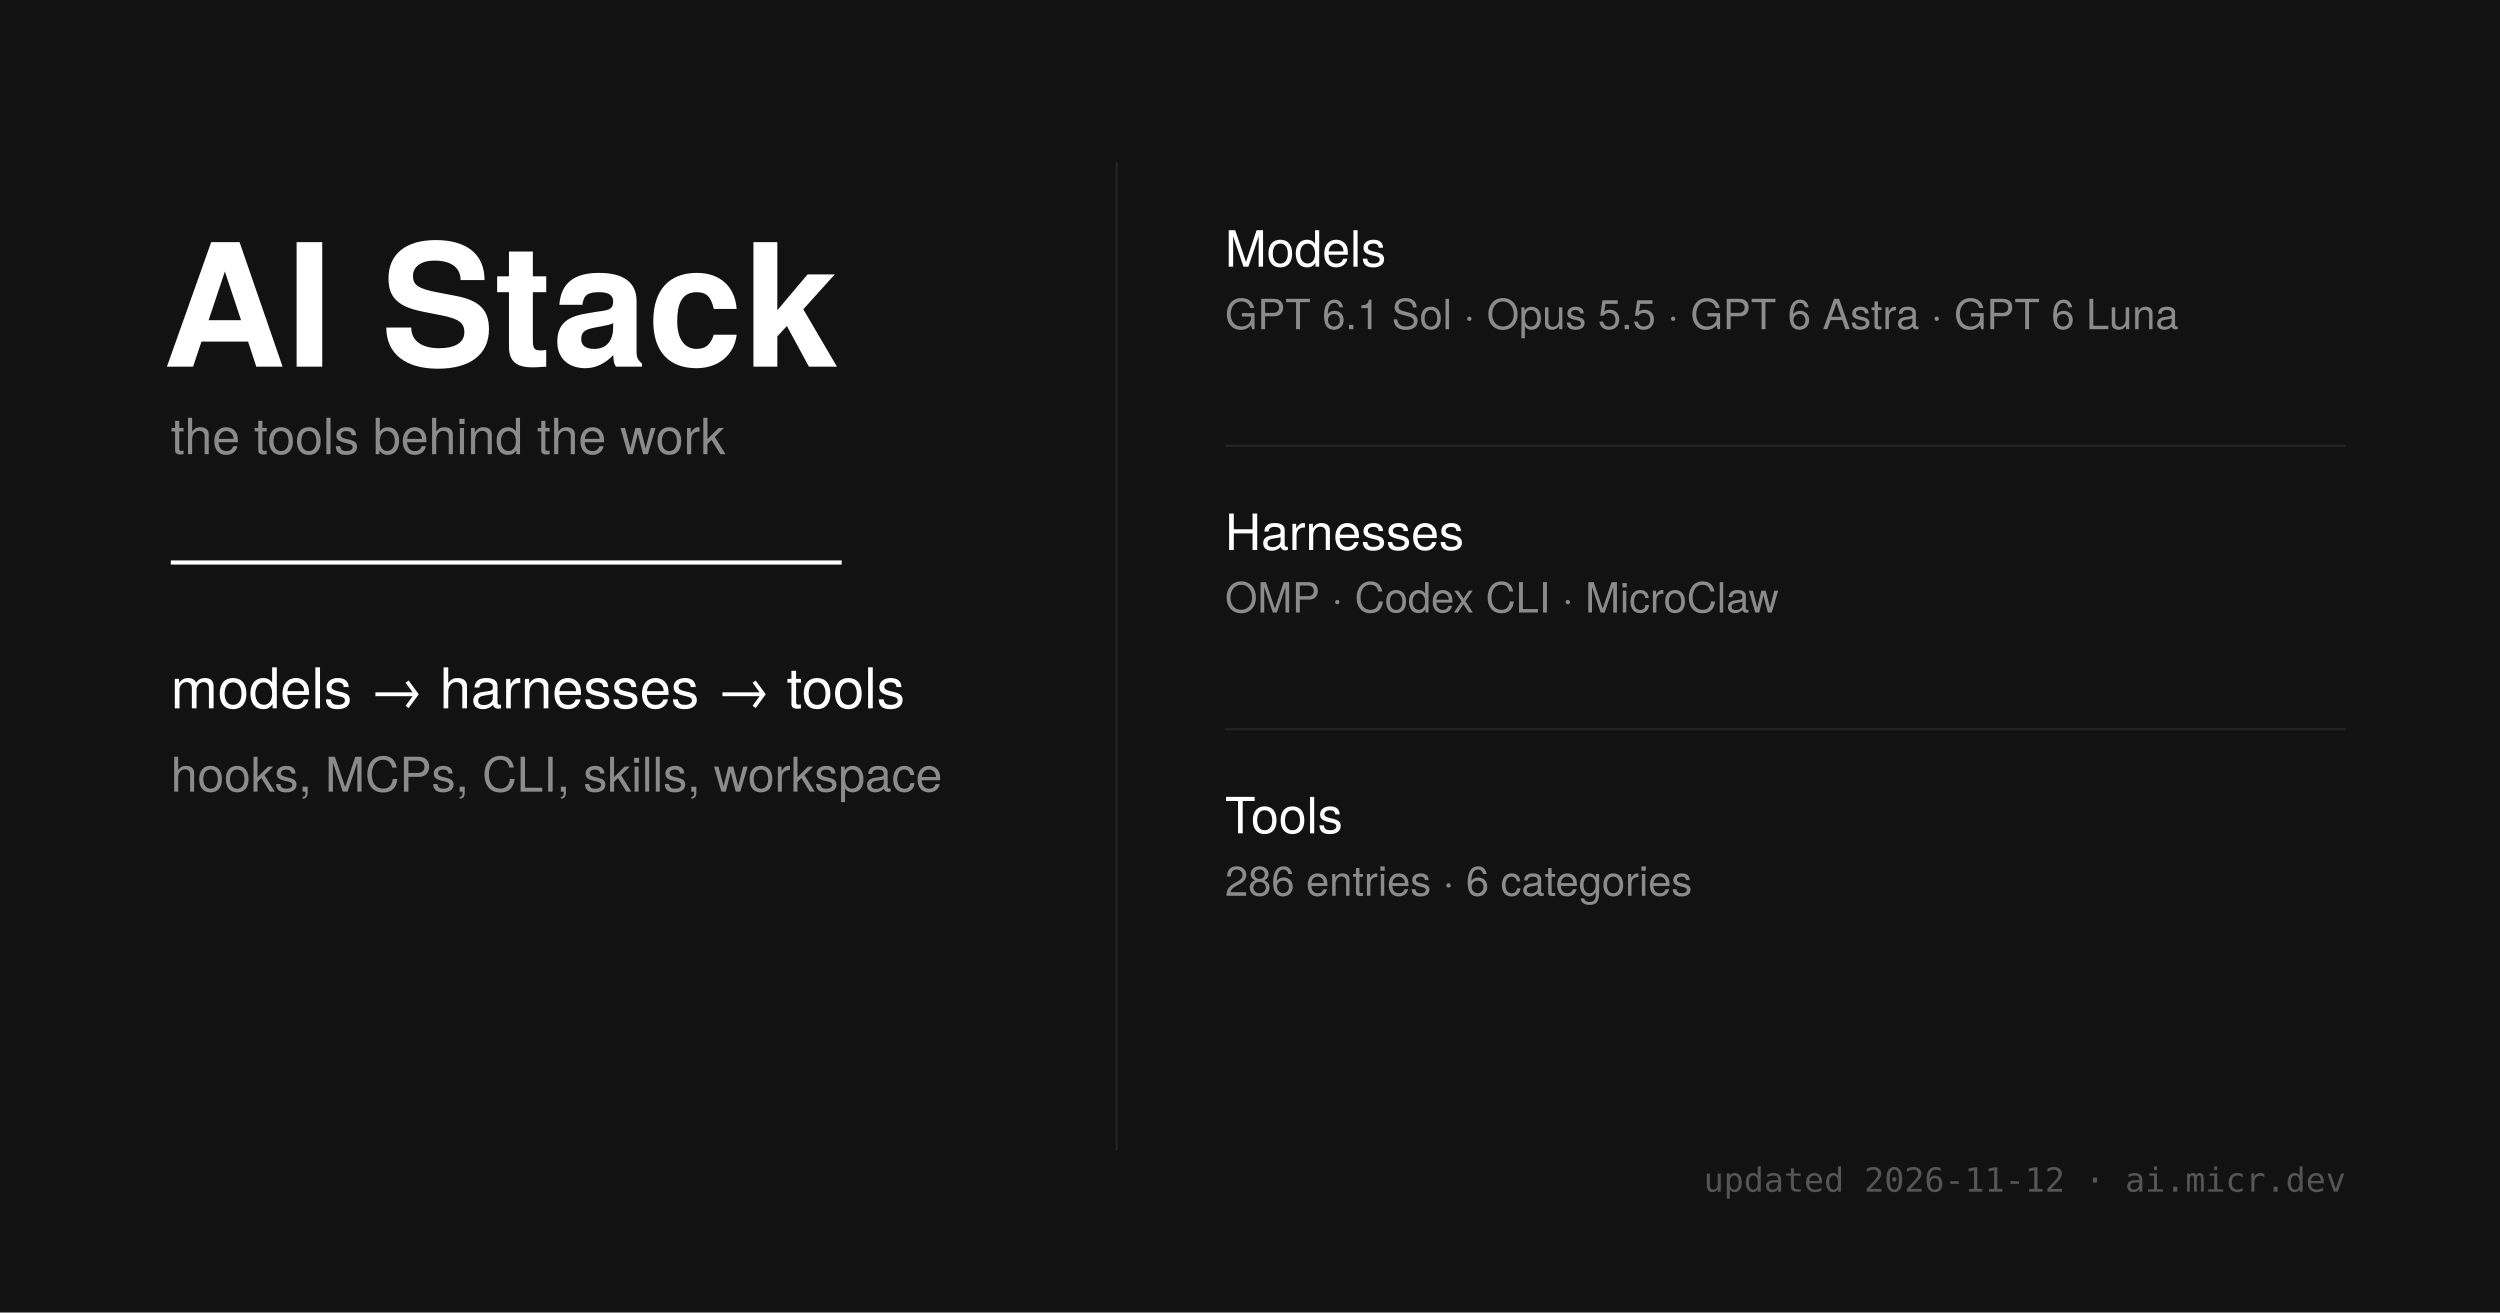
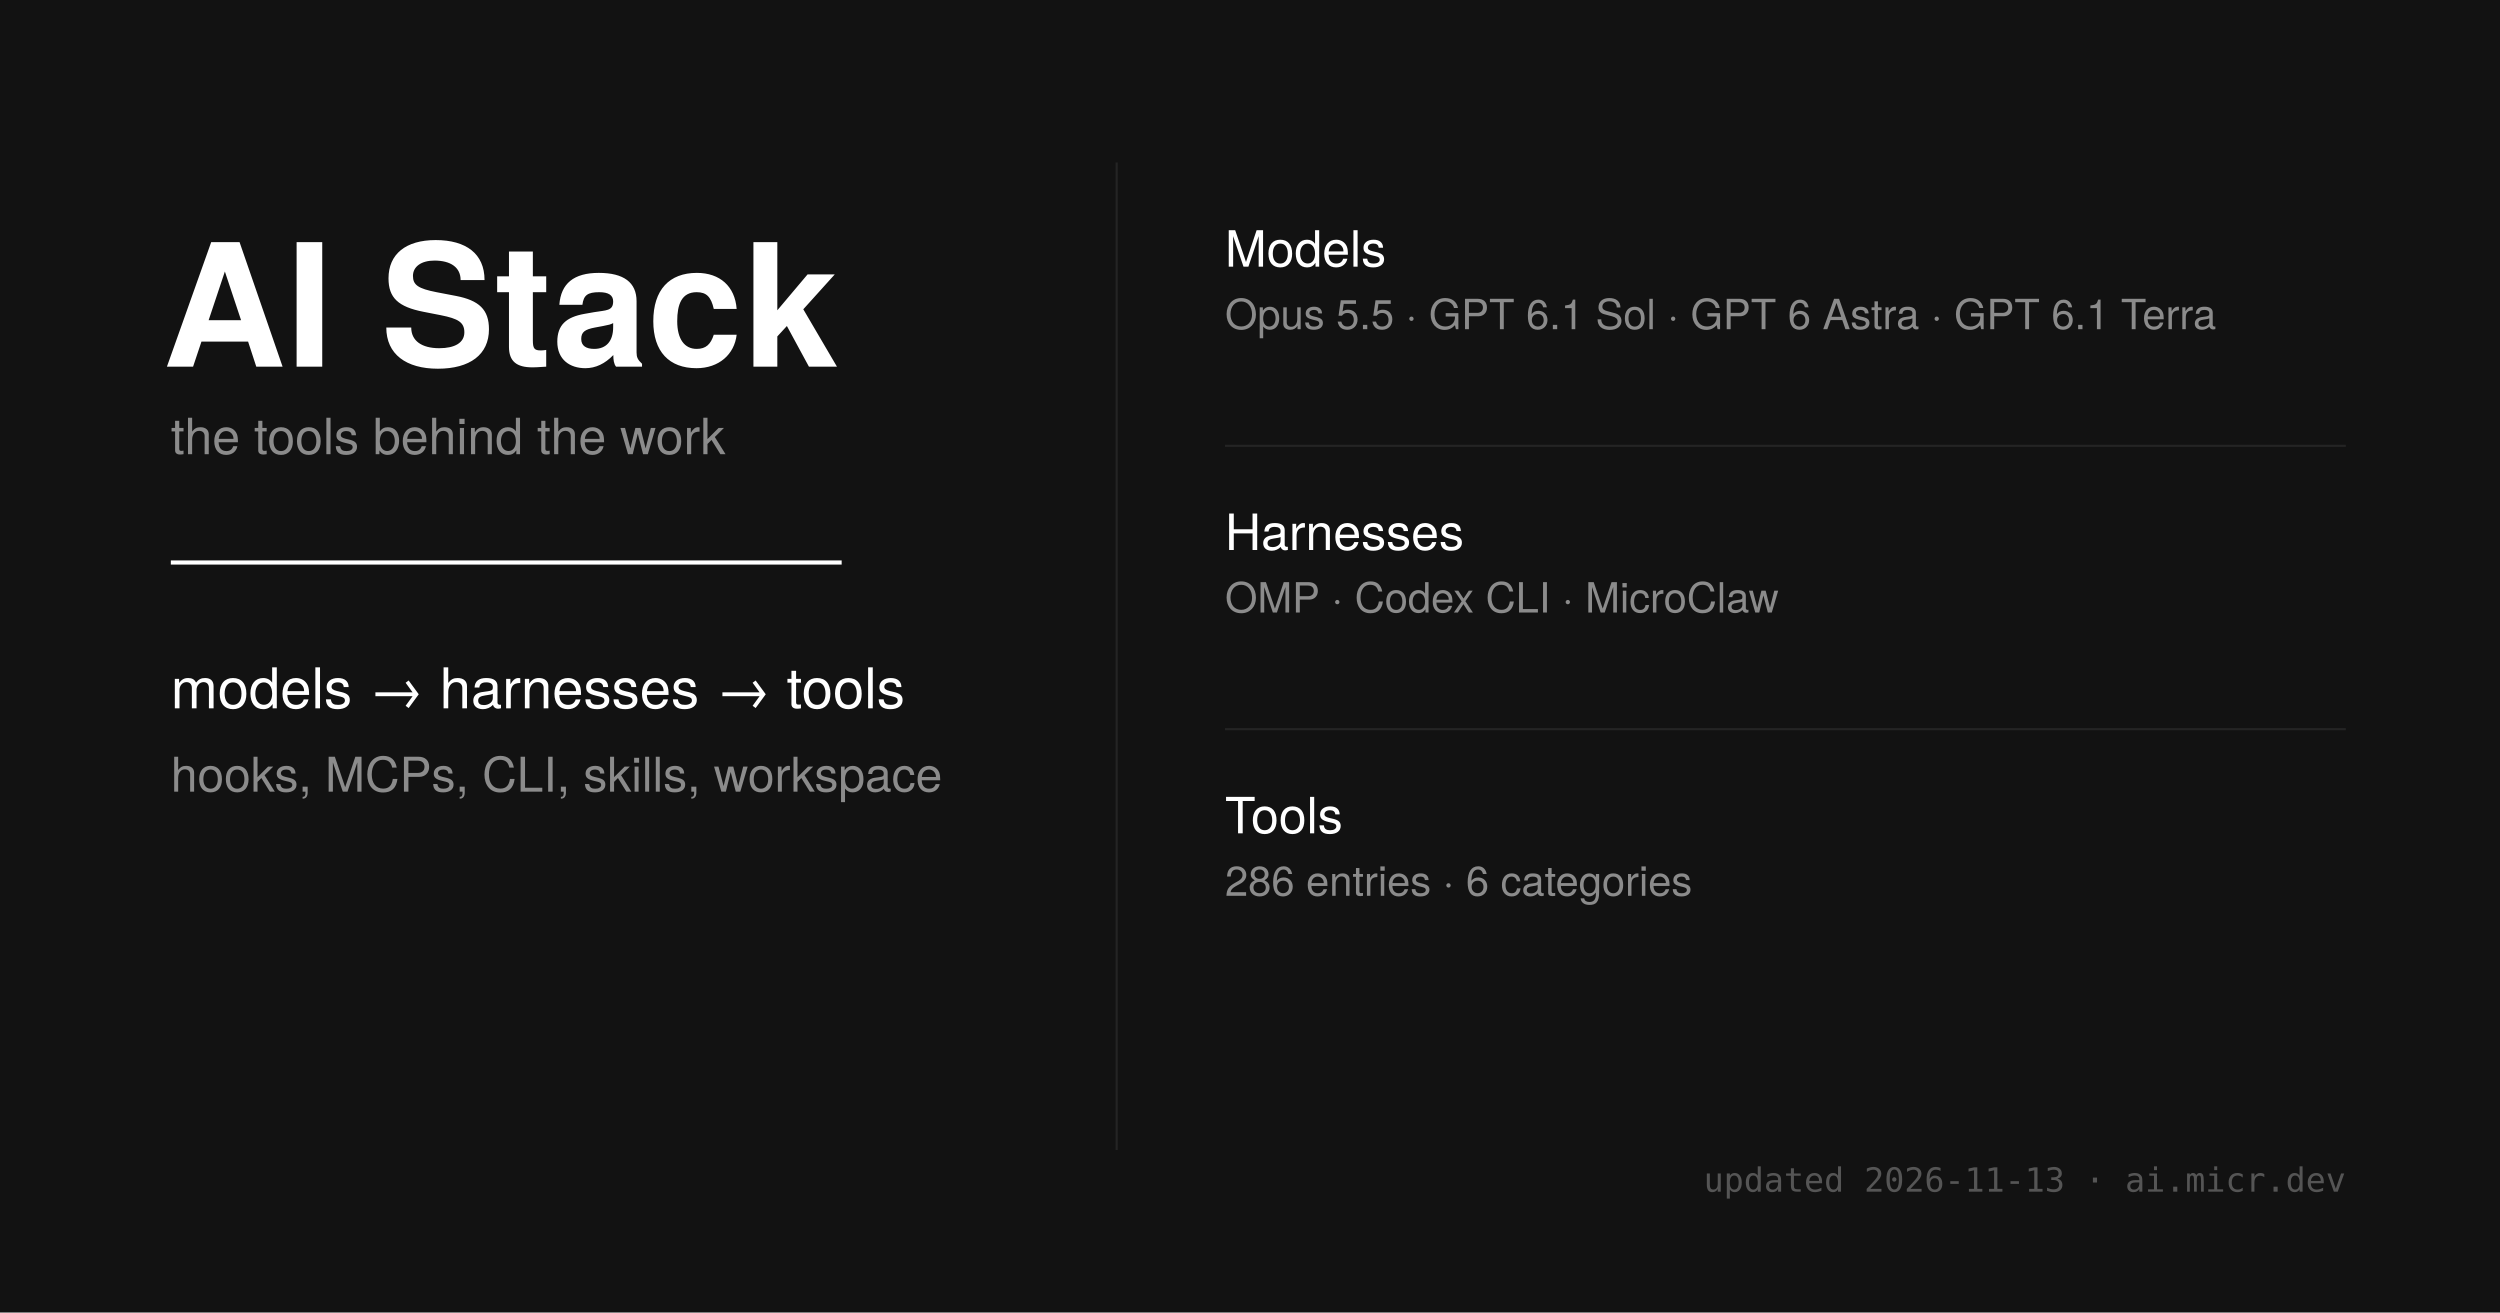
<svg xmlns="http://www.w3.org/2000/svg" width="1200" height="630" viewBox="0 0 1200 630">
  <style>
    .sans { font-family: 'Helvetica Neue', sans-serif; }
    .mono { font-family: 'Ioskeley Mono', monospace; }
  </style>
  <rect width="1200" height="630" fill="#121212" />
  <g class="sans" fill="#fff">
    <text x="78" y="176" font-size="82" font-weight="700">AI Stack</text>
    <text x="82" y="218" font-size="24" fill="#8b8b8b">the tools behind the work</text>
    <line x1="82" y1="270" x2="404" y2="270" stroke="#fff" stroke-width="2" />
    <text x="82" y="340" font-size="27" font-weight="500">models → harnesses → tools</text>
    <text x="82" y="380" font-size="23" fill="#8b8b8b">hooks, MCPs, CLI, skills, workspace</text>
  </g>
  <line x1="536" y1="78" x2="536" y2="552" stroke="#242424" stroke-width="1" />
  <g class="sans">
    <text x="588" y="128" font-size="24" font-weight="500" fill="#fff">Models</text>
-     <text x="588" y="158" font-size="20" fill="#8b8b8b">GPT 6.1 Sol · Opus 5.5 · GPT 6 Astra · GPT 6 Luna</text>
+     <text x="588" y="158" font-size="20" fill="#8b8b8b">Opus 5.5 · GPT 6.1 Sol · GPT 6 Astra · GPT 6.1 Terra</text>
    <line x1="588" y1="214" x2="1126" y2="214" stroke="#242424" />
    <text x="588" y="264" font-size="24" font-weight="500" fill="#fff">Harnesses</text>
    <text x="588" y="294" font-size="20" fill="#8b8b8b">OMP · Codex CLI · MicroClaw</text>
    <line x1="588" y1="350" x2="1126" y2="350" stroke="#242424" />
    <text x="588" y="400" font-size="24" font-weight="500" fill="#fff">Tools</text>
    <text x="588" y="430" font-size="20" fill="#8b8b8b">286 entries · 6 categories</text>
  </g>
-   <text x="1126" y="572" text-anchor="end" class="mono" font-size="16" fill="#555">updated 2026-11-12 · ai.micr.dev</text>
+   <text x="1126" y="572" text-anchor="end" class="mono" font-size="16" fill="#555">updated 2026-11-13 · ai.micr.dev</text>
</svg>
